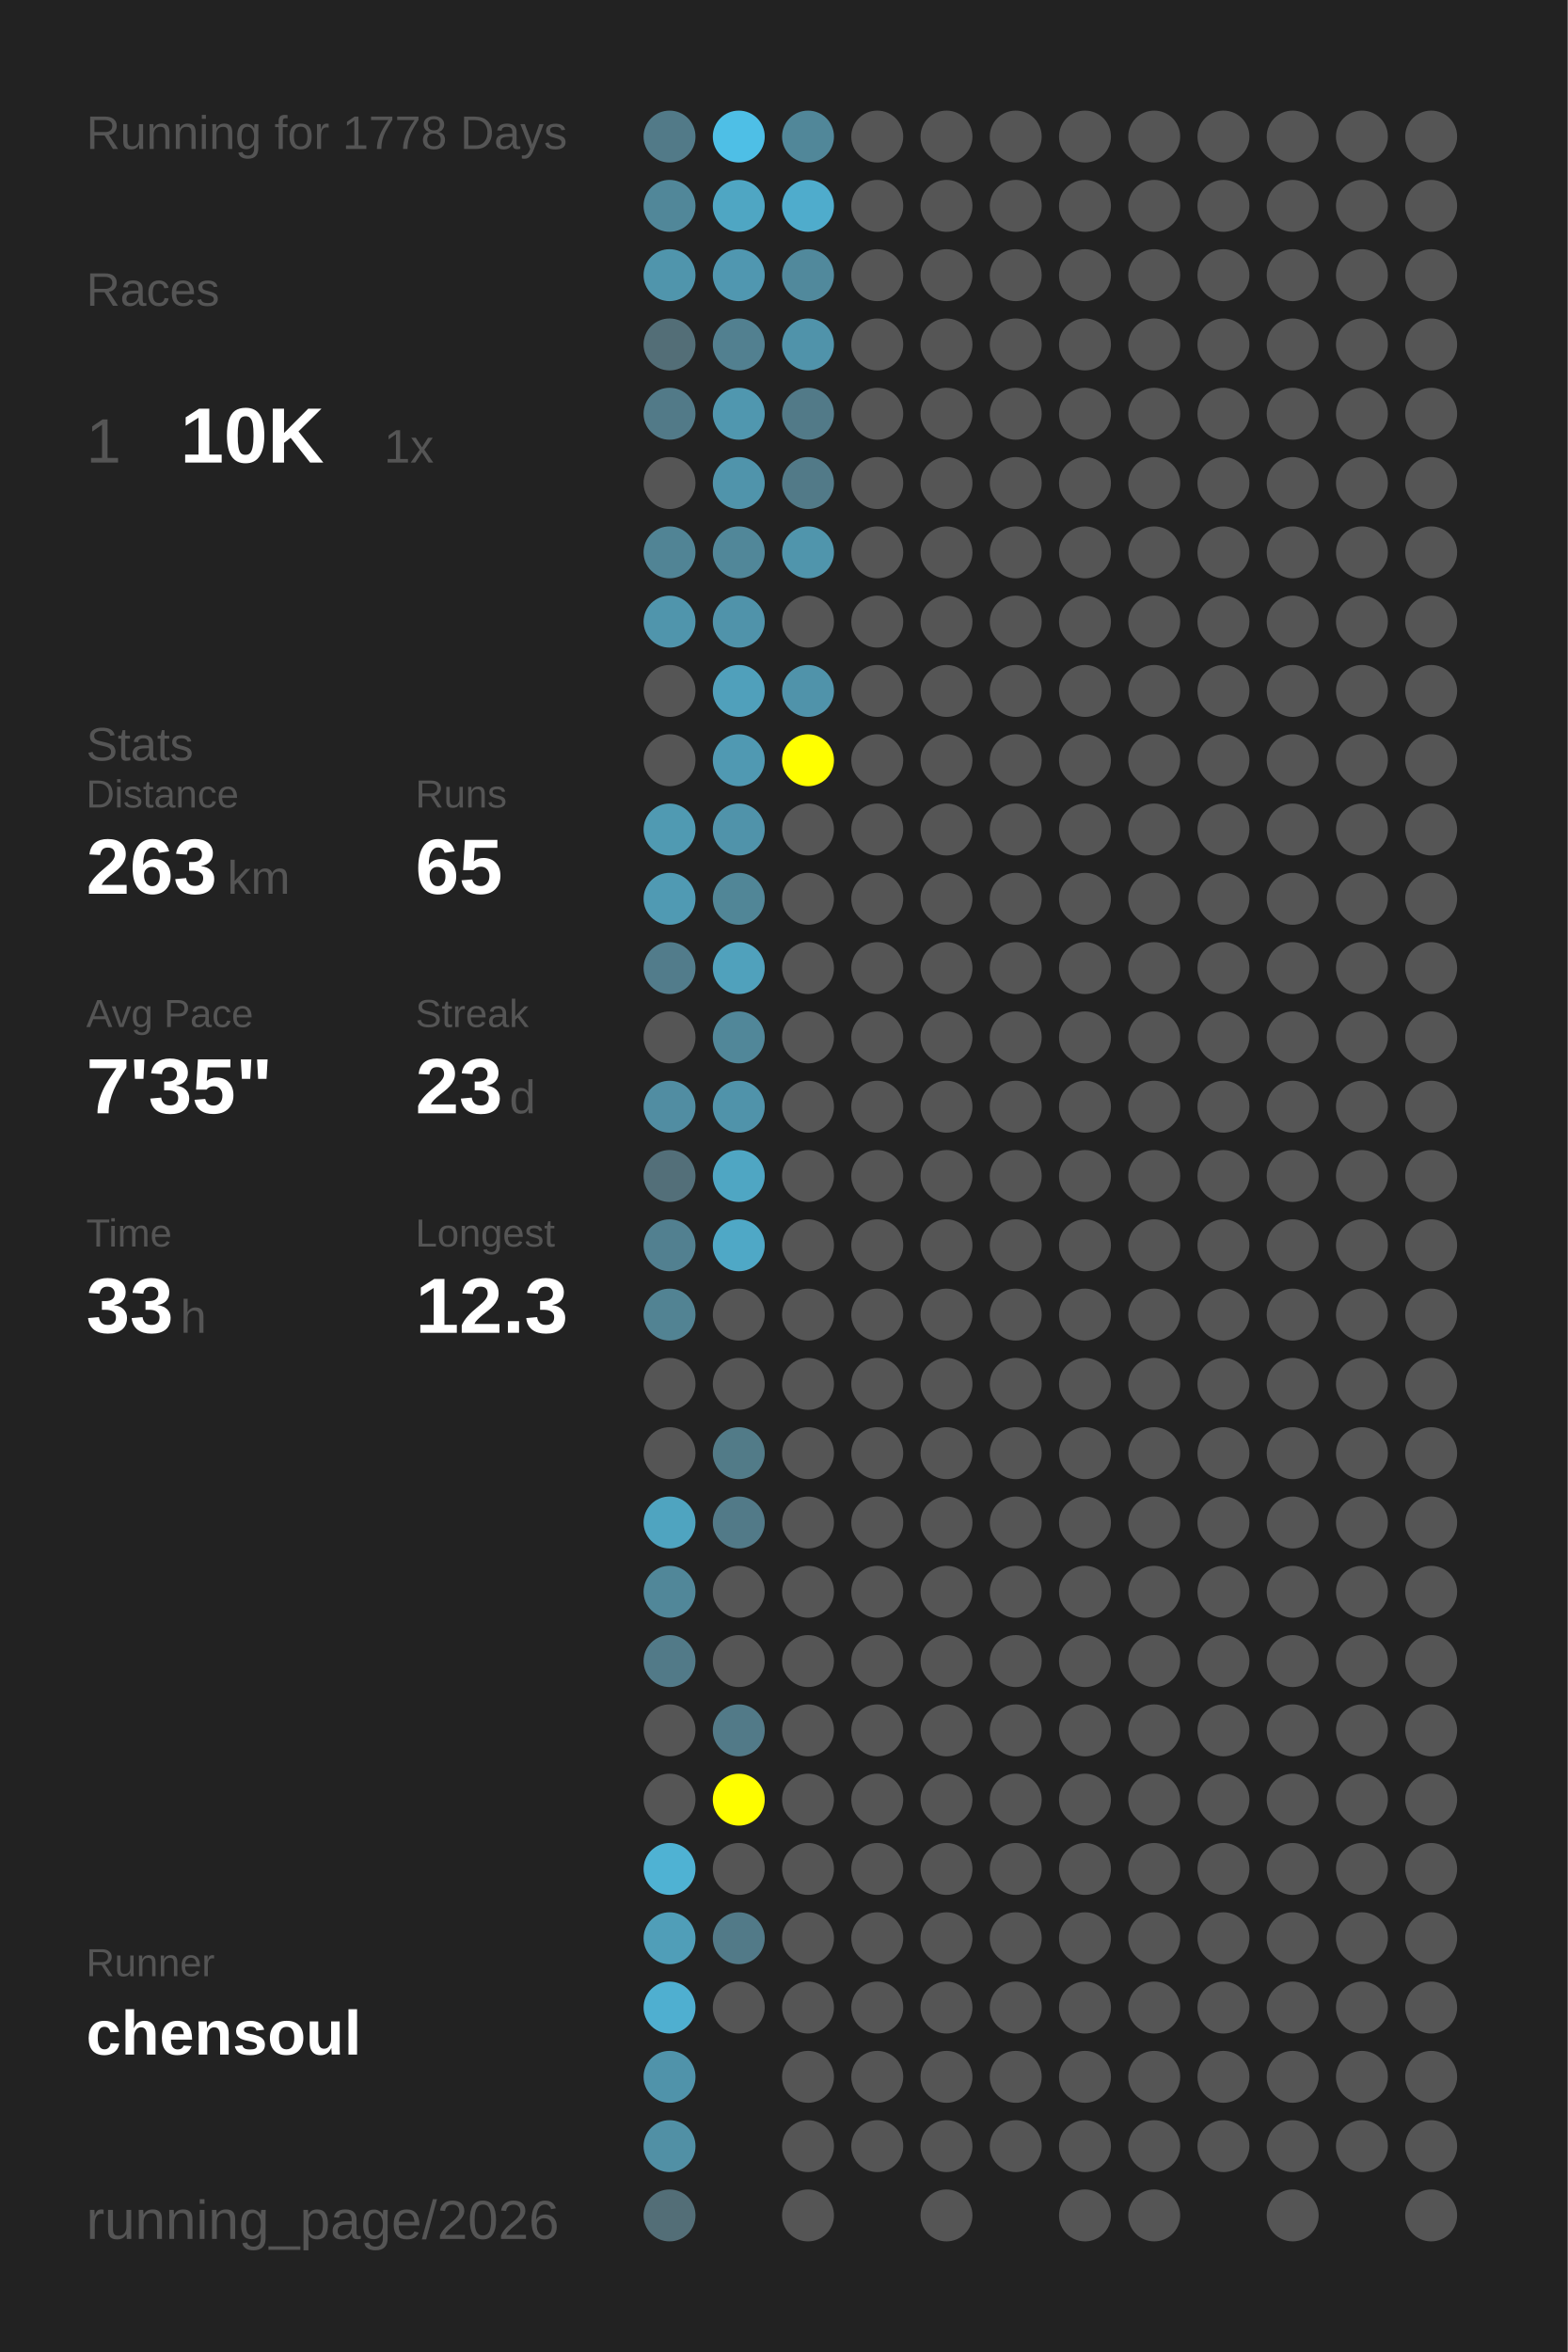
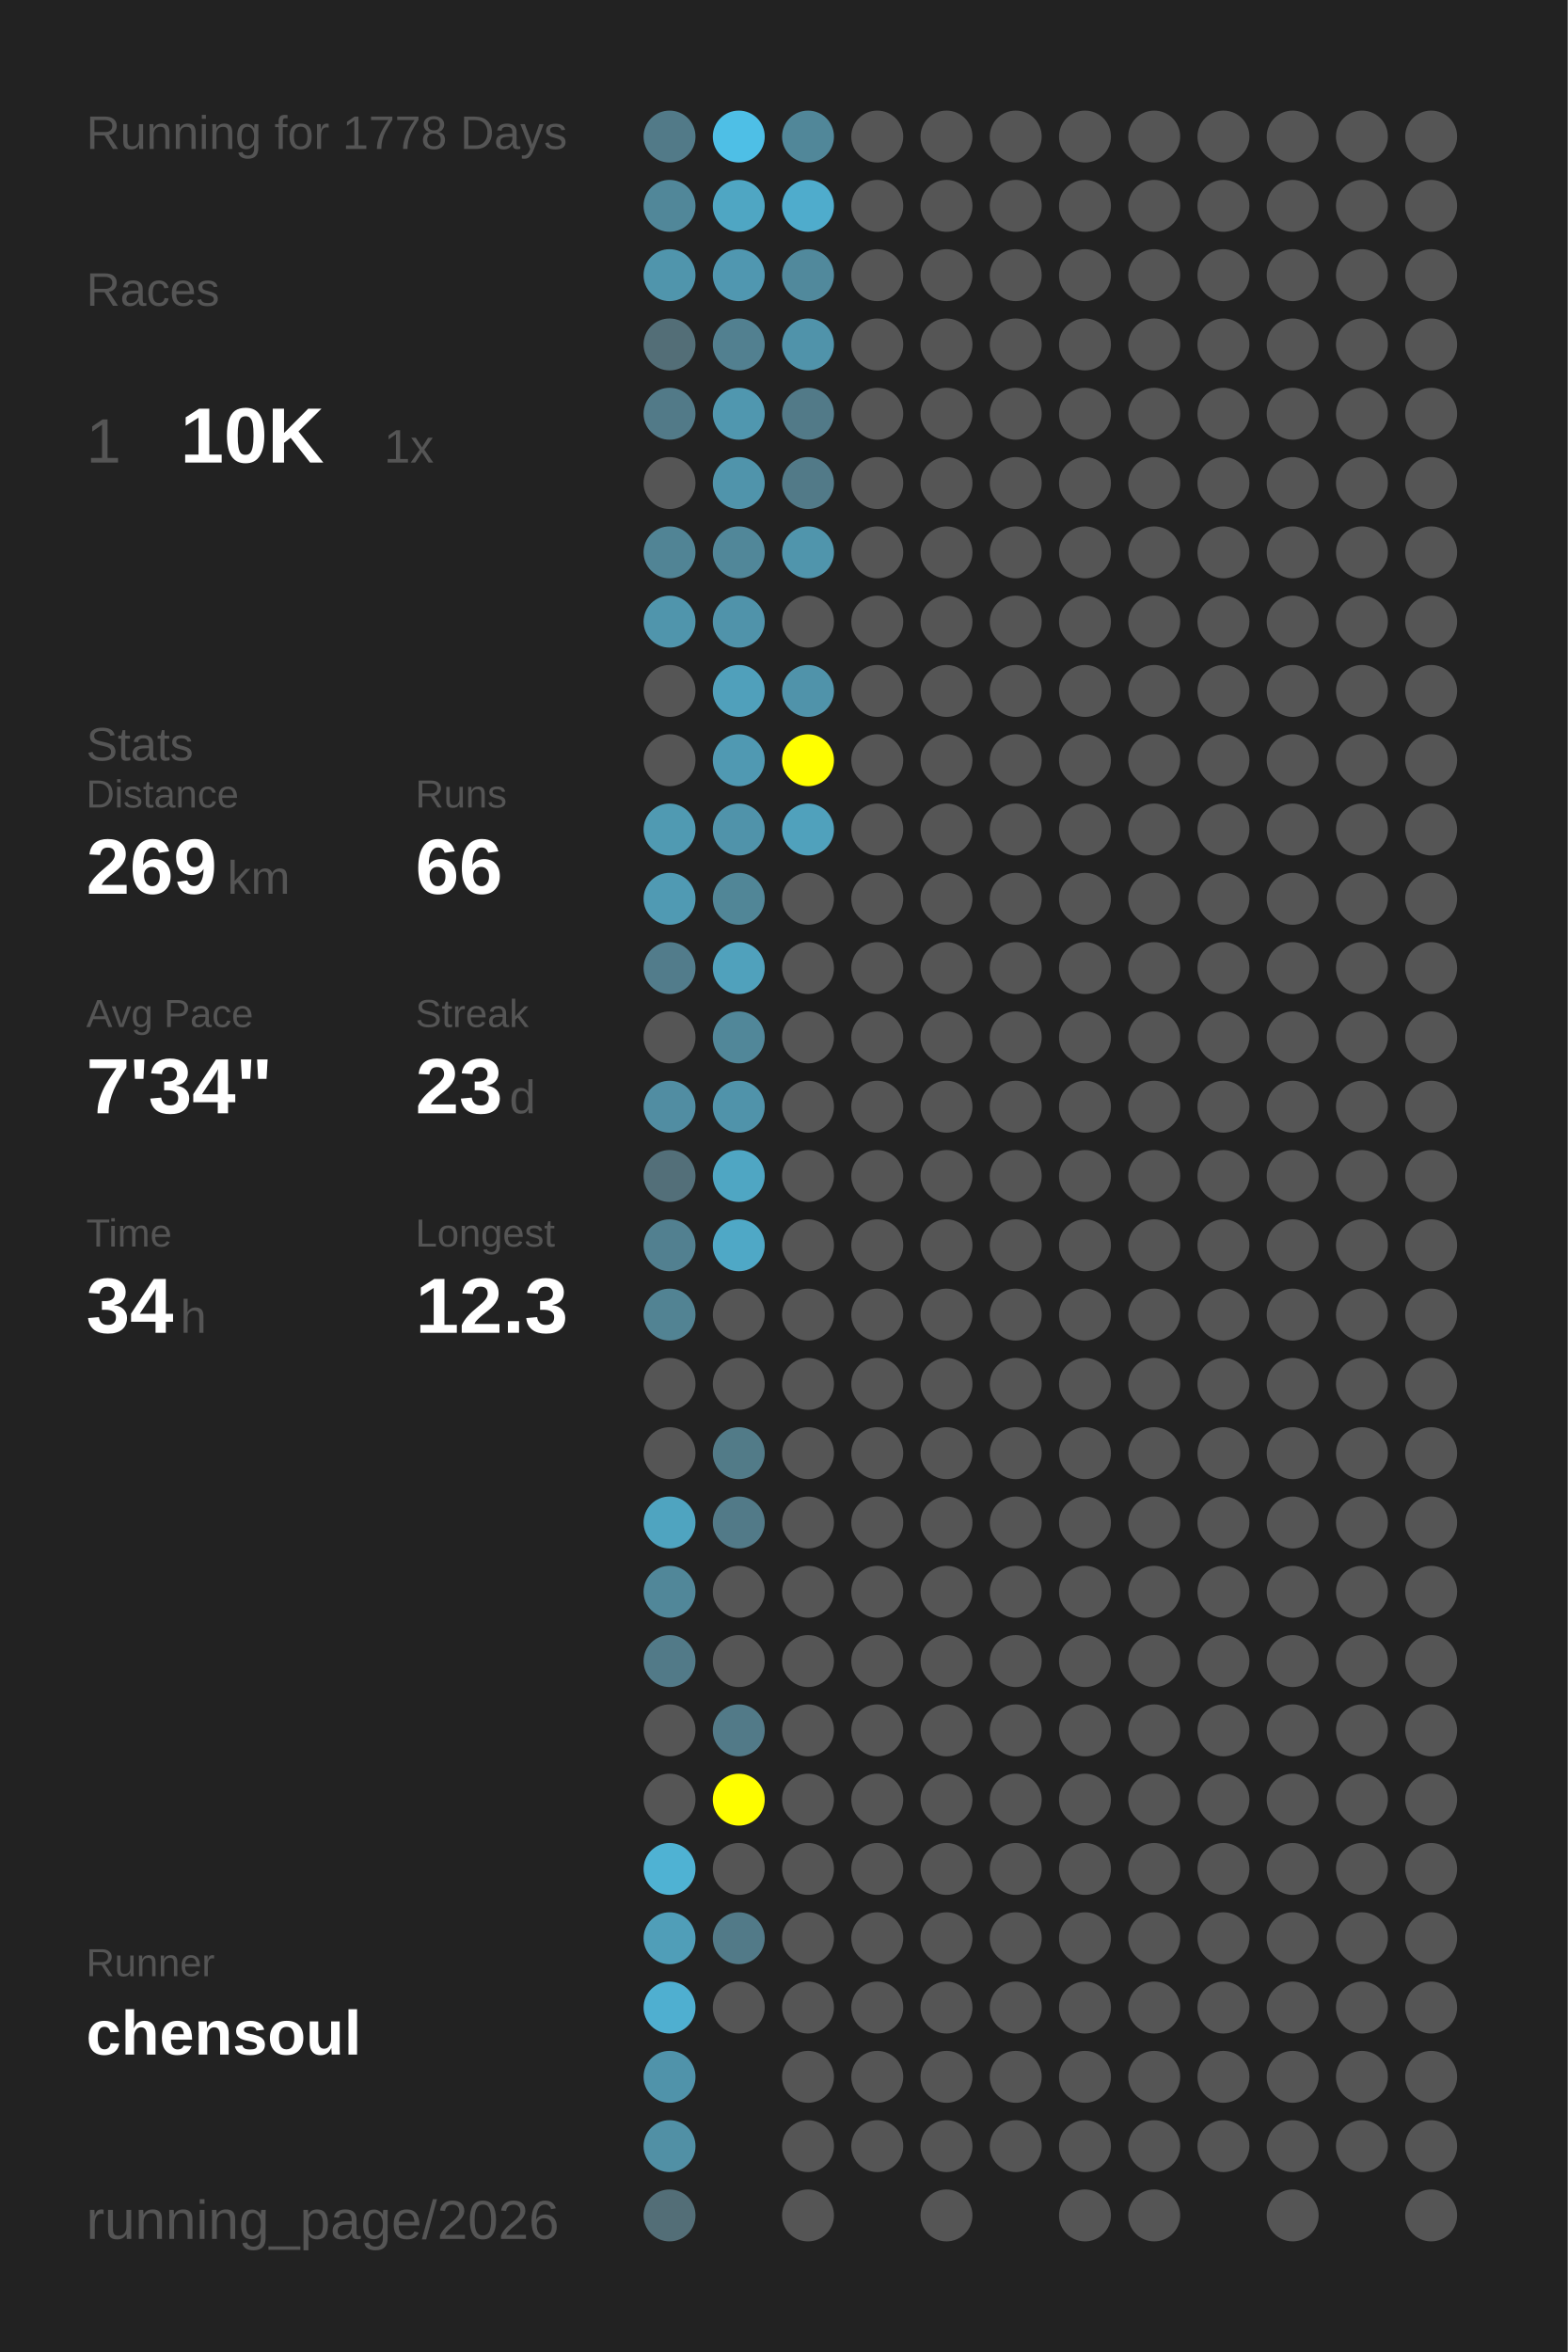
<svg xmlns="http://www.w3.org/2000/svg" baseProfile="full" height="300mm" version="1.1" viewBox="0,0,200,300" width="200mm">
  <defs />
  <rect fill="#222222" height="300" width="200" x="0" y="0" />
  <text fill="#555555" style="font-size:6px; font-family:Arial;" x="11" y="19">Running for 1778 Days</text>
  <text fill="#555555" style="font-size:6px; font-family:Arial;" x="11" y="39">Races</text>
  <text fill="#555555" style="font-size:8px; font-family:Arial;" x="11" y="59">1</text>
  <text fill="#FFFFFF" style="font-size:10px; font-family:Arial; font-weight:bold;" x="23" y="59">10K</text>
  <text fill="#555555" style="font-size:6px; font-family:Arial;" x="49" y="59">1x</text>
  <text fill="#555555" style="font-size:6px; font-family:Arial;" x="11" y="97">Stats</text>
  <text fill="#555555" style="font-size:5px; font-family:Arial;" x="11" y="103">Distance</text>
-   <text fill="#FFFFFF" style="font-size:10px; font-family:Arial; font-weight:bold;" x="11" y="114">263</text>
+   <text fill="#FFFFFF" style="font-size:10px; font-family:Arial; font-weight:bold;" x="11" y="114">269</text>
  <text fill="#555555" style="font-size:6px; font-family:Arial;" x="29" y="114">km</text>
  <text fill="#555555" style="font-size:5px; font-family:Arial;" x="53" y="103">Runs</text>
-   <text fill="#FFFFFF" style="font-size:10px; font-family:Arial; font-weight:bold;" x="53" y="114">65</text>
+   <text fill="#FFFFFF" style="font-size:10px; font-family:Arial; font-weight:bold;" x="53" y="114">66</text>
  <text fill="#555555" style="font-size:5px; font-family:Arial;" x="11" y="131">Avg Pace</text>
-   <text fill="#FFFFFF" style="font-size:10px; font-family:Arial; font-weight:bold;" x="11" y="142">7'35"</text>
+   <text fill="#FFFFFF" style="font-size:10px; font-family:Arial; font-weight:bold;" x="11" y="142">7'34"</text>
  <text fill="#555555" style="font-size:5px; font-family:Arial;" x="53" y="131">Streak</text>
  <text fill="#FFFFFF" style="font-size:10px; font-family:Arial; font-weight:bold;" x="53" y="142">23</text>
  <text fill="#555555" style="font-size:6px; font-family:Arial;" x="65" y="142">d</text>
  <text fill="#555555" style="font-size:5px; font-family:Arial;" x="11" y="159">Time</text>
-   <text fill="#FFFFFF" style="font-size:10px; font-family:Arial; font-weight:bold;" x="11" y="170">33</text>
+   <text fill="#FFFFFF" style="font-size:10px; font-family:Arial; font-weight:bold;" x="11" y="170">34</text>
  <text fill="#555555" style="font-size:6px; font-family:Arial;" x="23" y="170">h</text>
  <text fill="#555555" style="font-size:5px; font-family:Arial;" x="53" y="159">Longest</text>
  <text fill="#FFFFFF" style="font-size:10px; font-family:Arial; font-weight:bold;" x="53" y="170">12.3</text>
  <text fill="#555555" style="font-size:5px; font-family:Arial;" x="11" y="252.065">Runner</text>
  <text fill="#FFFFFF" style="font-size:8px; font-family:Arial; font-weight:bold;" x="11" y="262.065">chensoul</text>
  <text fill="#555555" style="font-size:7px; font-family:Arial;" x="11" y="285.581">running_page/2026</text>
  <circle cx="85.417" cy="17.419" fill="#527a88" r="3.312" />
  <circle cx="85.417" cy="26.258" fill="#518799" r="3.312" />
  <circle cx="85.417" cy="35.097" fill="#5095ac" r="3.312" />
  <circle cx="85.417" cy="43.935" fill="#536e77" r="3.312" />
  <circle cx="85.417" cy="52.774" fill="#527a88" r="3.312" />
  <circle cx="85.417" cy="61.613" fill="#555555" r="3.312" />
  <circle cx="85.417" cy="70.452" fill="#518495" r="3.312" />
  <circle cx="85.417" cy="79.29" fill="#5095ac" r="3.312" />
  <circle cx="85.417" cy="88.129" fill="#555555" r="3.312" />
  <circle cx="85.417" cy="96.968" fill="#555555" r="3.312" />
  <circle cx="85.417" cy="105.806" fill="#509ab2" r="3.312" />
  <circle cx="85.417" cy="114.645" fill="#509ab3" r="3.312" />
  <circle cx="85.417" cy="123.484" fill="#527c8b" r="3.312" />
  <circle cx="85.417" cy="132.323" fill="#555555" r="3.312" />
  <circle cx="85.417" cy="141.161" fill="#518da2" r="3.312" />
  <circle cx="85.417" cy="150" fill="#536f79" r="3.312" />
  <circle cx="85.417" cy="158.839" fill="#528090" r="3.312" />
  <circle cx="85.417" cy="167.677" fill="#528393" r="3.312" />
  <circle cx="85.417" cy="176.516" fill="#555555" r="3.312" />
  <circle cx="85.417" cy="185.355" fill="#555555" r="3.312" />
  <circle cx="85.417" cy="194.194" fill="#4fa4c0" r="3.312" />
  <circle cx="85.417" cy="203.032" fill="#518799" r="3.312" />
  <circle cx="85.417" cy="211.871" fill="#527a88" r="3.312" />
  <circle cx="85.417" cy="220.71" fill="#555555" r="3.312" />
  <circle cx="85.417" cy="229.548" fill="#555555" r="3.312" />
  <circle cx="85.417" cy="238.387" fill="#4fb2d3" r="3.312" />
  <circle cx="85.417" cy="247.226" fill="#509eb8" r="3.312" />
  <circle cx="85.417" cy="256.065" fill="#4fafd0" r="3.312" />
  <circle cx="85.417" cy="264.903" fill="#5093aa" r="3.312" />
  <circle cx="85.417" cy="273.742" fill="#5190a5" r="3.312" />
  <circle cx="85.417" cy="282.581" fill="#536e77" r="3.312" />
  <circle cx="94.25" cy="17.419" fill="#4ebfe6" r="3.312" />
  <circle cx="94.25" cy="26.258" fill="#4fa6c3" r="3.312" />
  <circle cx="94.25" cy="35.097" fill="#5097b0" r="3.312" />
  <circle cx="94.25" cy="43.935" fill="#528090" r="3.312" />
  <circle cx="94.25" cy="52.774" fill="#5097af" r="3.312" />
  <circle cx="94.25" cy="61.613" fill="#5094ab" r="3.312" />
  <circle cx="94.25" cy="70.452" fill="#518799" r="3.312" />
  <circle cx="94.25" cy="79.29" fill="#5093aa" r="3.312" />
  <circle cx="94.25" cy="88.129" fill="#50a0bb" r="3.312" />
  <circle cx="94.25" cy="96.968" fill="#5099b2" r="3.312" />
  <circle cx="94.25" cy="105.806" fill="#5093aa" r="3.312" />
  <circle cx="94.25" cy="114.645" fill="#518697" r="3.312" />
  <circle cx="94.25" cy="123.484" fill="#50a1bc" r="3.312" />
  <circle cx="94.25" cy="132.323" fill="#518799" r="3.312" />
  <circle cx="94.25" cy="141.161" fill="#5093aa" r="3.312" />
  <circle cx="94.25" cy="150" fill="#4fa6c3" r="3.312" />
  <circle cx="94.25" cy="158.839" fill="#4fa8c6" r="3.312" />
  <circle cx="94.25" cy="167.677" fill="#555555" r="3.312" />
  <circle cx="94.25" cy="176.516" fill="#555555" r="3.312" />
  <circle cx="94.25" cy="185.355" fill="#527b88" r="3.312" />
  <circle cx="94.25" cy="194.194" fill="#527a88" r="3.312" />
  <circle cx="94.25" cy="203.032" fill="#555555" r="3.312" />
  <circle cx="94.25" cy="211.871" fill="#555555" r="3.312" />
  <circle cx="94.25" cy="220.71" fill="#527a88" r="3.312" />
  <circle cx="94.25" cy="229.548" fill="#FFFF00" r="3.312" />
  <circle cx="94.25" cy="238.387" fill="#555555" r="3.312" />
  <circle cx="94.25" cy="247.226" fill="#527a88" r="3.312" />
  <circle cx="94.25" cy="256.065" fill="#555555" r="3.312" />
  <circle cx="103.083" cy="17.419" fill="#518799" r="3.312" />
  <circle cx="103.083" cy="26.258" fill="#4faccc" r="3.312" />
  <circle cx="103.083" cy="35.097" fill="#51899c" r="3.312" />
  <circle cx="103.083" cy="43.935" fill="#5093aa" r="3.312" />
  <circle cx="103.083" cy="52.774" fill="#527a88" r="3.312" />
  <circle cx="103.083" cy="61.613" fill="#527a88" r="3.312" />
  <circle cx="103.083" cy="70.452" fill="#5095ac" r="3.312" />
  <circle cx="103.083" cy="79.29" fill="#555555" r="3.312" />
  <circle cx="103.083" cy="88.129" fill="#5093aa" r="3.312" />
  <circle cx="103.083" cy="96.968" fill="#FFFF00" r="3.312" />
-   <circle cx="103.083" cy="105.806" fill="#555555" r="3.312" />
+   <circle cx="103.083" cy="105.806" fill="#50a1bc" r="3.312" />
  <circle cx="103.083" cy="114.645" fill="#555555" r="3.312" />
  <circle cx="103.083" cy="123.484" fill="#555555" r="3.312" />
  <circle cx="103.083" cy="132.323" fill="#555555" r="3.312" />
  <circle cx="103.083" cy="141.161" fill="#555555" r="3.312" />
  <circle cx="103.083" cy="150" fill="#555555" r="3.312" />
  <circle cx="103.083" cy="158.839" fill="#555555" r="3.312" />
  <circle cx="103.083" cy="167.677" fill="#555555" r="3.312" />
  <circle cx="103.083" cy="176.516" fill="#555555" r="3.312" />
  <circle cx="103.083" cy="185.355" fill="#555555" r="3.312" />
  <circle cx="103.083" cy="194.194" fill="#555555" r="3.312" />
  <circle cx="103.083" cy="203.032" fill="#555555" r="3.312" />
  <circle cx="103.083" cy="211.871" fill="#555555" r="3.312" />
  <circle cx="103.083" cy="220.71" fill="#555555" r="3.312" />
  <circle cx="103.083" cy="229.548" fill="#555555" r="3.312" />
  <circle cx="103.083" cy="238.387" fill="#555555" r="3.312" />
  <circle cx="103.083" cy="247.226" fill="#555555" r="3.312" />
  <circle cx="103.083" cy="256.065" fill="#555555" r="3.312" />
  <circle cx="103.083" cy="264.903" fill="#555555" r="3.312" />
  <circle cx="103.083" cy="273.742" fill="#555555" r="3.312" />
  <circle cx="103.083" cy="282.581" fill="#555555" r="3.312" />
  <circle cx="111.917" cy="17.419" fill="#555555" r="3.312" />
  <circle cx="111.917" cy="26.258" fill="#555555" r="3.312" />
  <circle cx="111.917" cy="35.097" fill="#555555" r="3.312" />
  <circle cx="111.917" cy="43.935" fill="#555555" r="3.312" />
  <circle cx="111.917" cy="52.774" fill="#555555" r="3.312" />
  <circle cx="111.917" cy="61.613" fill="#555555" r="3.312" />
  <circle cx="111.917" cy="70.452" fill="#555555" r="3.312" />
  <circle cx="111.917" cy="79.29" fill="#555555" r="3.312" />
  <circle cx="111.917" cy="88.129" fill="#555555" r="3.312" />
  <circle cx="111.917" cy="96.968" fill="#555555" r="3.312" />
  <circle cx="111.917" cy="105.806" fill="#555555" r="3.312" />
  <circle cx="111.917" cy="114.645" fill="#555555" r="3.312" />
  <circle cx="111.917" cy="123.484" fill="#555555" r="3.312" />
  <circle cx="111.917" cy="132.323" fill="#555555" r="3.312" />
  <circle cx="111.917" cy="141.161" fill="#555555" r="3.312" />
  <circle cx="111.917" cy="150" fill="#555555" r="3.312" />
  <circle cx="111.917" cy="158.839" fill="#555555" r="3.312" />
  <circle cx="111.917" cy="167.677" fill="#555555" r="3.312" />
  <circle cx="111.917" cy="176.516" fill="#555555" r="3.312" />
  <circle cx="111.917" cy="185.355" fill="#555555" r="3.312" />
  <circle cx="111.917" cy="194.194" fill="#555555" r="3.312" />
  <circle cx="111.917" cy="203.032" fill="#555555" r="3.312" />
  <circle cx="111.917" cy="211.871" fill="#555555" r="3.312" />
  <circle cx="111.917" cy="220.71" fill="#555555" r="3.312" />
  <circle cx="111.917" cy="229.548" fill="#555555" r="3.312" />
  <circle cx="111.917" cy="238.387" fill="#555555" r="3.312" />
  <circle cx="111.917" cy="247.226" fill="#555555" r="3.312" />
  <circle cx="111.917" cy="256.065" fill="#555555" r="3.312" />
  <circle cx="111.917" cy="264.903" fill="#555555" r="3.312" />
  <circle cx="111.917" cy="273.742" fill="#555555" r="3.312" />
  <circle cx="120.75" cy="17.419" fill="#555555" r="3.312" />
  <circle cx="120.75" cy="26.258" fill="#555555" r="3.312" />
  <circle cx="120.75" cy="35.097" fill="#555555" r="3.312" />
  <circle cx="120.75" cy="43.935" fill="#555555" r="3.312" />
  <circle cx="120.75" cy="52.774" fill="#555555" r="3.312" />
  <circle cx="120.75" cy="61.613" fill="#555555" r="3.312" />
  <circle cx="120.75" cy="70.452" fill="#555555" r="3.312" />
  <circle cx="120.75" cy="79.29" fill="#555555" r="3.312" />
  <circle cx="120.75" cy="88.129" fill="#555555" r="3.312" />
  <circle cx="120.75" cy="96.968" fill="#555555" r="3.312" />
  <circle cx="120.75" cy="105.806" fill="#555555" r="3.312" />
  <circle cx="120.75" cy="114.645" fill="#555555" r="3.312" />
  <circle cx="120.75" cy="123.484" fill="#555555" r="3.312" />
  <circle cx="120.75" cy="132.323" fill="#555555" r="3.312" />
  <circle cx="120.75" cy="141.161" fill="#555555" r="3.312" />
  <circle cx="120.75" cy="150" fill="#555555" r="3.312" />
  <circle cx="120.75" cy="158.839" fill="#555555" r="3.312" />
  <circle cx="120.75" cy="167.677" fill="#555555" r="3.312" />
  <circle cx="120.75" cy="176.516" fill="#555555" r="3.312" />
  <circle cx="120.75" cy="185.355" fill="#555555" r="3.312" />
  <circle cx="120.75" cy="194.194" fill="#555555" r="3.312" />
  <circle cx="120.75" cy="203.032" fill="#555555" r="3.312" />
  <circle cx="120.75" cy="211.871" fill="#555555" r="3.312" />
  <circle cx="120.75" cy="220.71" fill="#555555" r="3.312" />
  <circle cx="120.75" cy="229.548" fill="#555555" r="3.312" />
  <circle cx="120.75" cy="238.387" fill="#555555" r="3.312" />
  <circle cx="120.75" cy="247.226" fill="#555555" r="3.312" />
  <circle cx="120.75" cy="256.065" fill="#555555" r="3.312" />
  <circle cx="120.75" cy="264.903" fill="#555555" r="3.312" />
  <circle cx="120.75" cy="273.742" fill="#555555" r="3.312" />
  <circle cx="120.75" cy="282.581" fill="#555555" r="3.312" />
  <circle cx="129.583" cy="17.419" fill="#555555" r="3.312" />
  <circle cx="129.583" cy="26.258" fill="#555555" r="3.312" />
  <circle cx="129.583" cy="35.097" fill="#555555" r="3.312" />
  <circle cx="129.583" cy="43.935" fill="#555555" r="3.312" />
  <circle cx="129.583" cy="52.774" fill="#555555" r="3.312" />
  <circle cx="129.583" cy="61.613" fill="#555555" r="3.312" />
  <circle cx="129.583" cy="70.452" fill="#555555" r="3.312" />
  <circle cx="129.583" cy="79.29" fill="#555555" r="3.312" />
  <circle cx="129.583" cy="88.129" fill="#555555" r="3.312" />
  <circle cx="129.583" cy="96.968" fill="#555555" r="3.312" />
  <circle cx="129.583" cy="105.806" fill="#555555" r="3.312" />
  <circle cx="129.583" cy="114.645" fill="#555555" r="3.312" />
  <circle cx="129.583" cy="123.484" fill="#555555" r="3.312" />
  <circle cx="129.583" cy="132.323" fill="#555555" r="3.312" />
  <circle cx="129.583" cy="141.161" fill="#555555" r="3.312" />
  <circle cx="129.583" cy="150" fill="#555555" r="3.312" />
  <circle cx="129.583" cy="158.839" fill="#555555" r="3.312" />
  <circle cx="129.583" cy="167.677" fill="#555555" r="3.312" />
  <circle cx="129.583" cy="176.516" fill="#555555" r="3.312" />
  <circle cx="129.583" cy="185.355" fill="#555555" r="3.312" />
  <circle cx="129.583" cy="194.194" fill="#555555" r="3.312" />
  <circle cx="129.583" cy="203.032" fill="#555555" r="3.312" />
  <circle cx="129.583" cy="211.871" fill="#555555" r="3.312" />
  <circle cx="129.583" cy="220.71" fill="#555555" r="3.312" />
  <circle cx="129.583" cy="229.548" fill="#555555" r="3.312" />
  <circle cx="129.583" cy="238.387" fill="#555555" r="3.312" />
  <circle cx="129.583" cy="247.226" fill="#555555" r="3.312" />
  <circle cx="129.583" cy="256.065" fill="#555555" r="3.312" />
  <circle cx="129.583" cy="264.903" fill="#555555" r="3.312" />
  <circle cx="129.583" cy="273.742" fill="#555555" r="3.312" />
  <circle cx="138.417" cy="17.419" fill="#555555" r="3.312" />
  <circle cx="138.417" cy="26.258" fill="#555555" r="3.312" />
  <circle cx="138.417" cy="35.097" fill="#555555" r="3.312" />
  <circle cx="138.417" cy="43.935" fill="#555555" r="3.312" />
  <circle cx="138.417" cy="52.774" fill="#555555" r="3.312" />
  <circle cx="138.417" cy="61.613" fill="#555555" r="3.312" />
  <circle cx="138.417" cy="70.452" fill="#555555" r="3.312" />
  <circle cx="138.417" cy="79.29" fill="#555555" r="3.312" />
  <circle cx="138.417" cy="88.129" fill="#555555" r="3.312" />
  <circle cx="138.417" cy="96.968" fill="#555555" r="3.312" />
  <circle cx="138.417" cy="105.806" fill="#555555" r="3.312" />
  <circle cx="138.417" cy="114.645" fill="#555555" r="3.312" />
  <circle cx="138.417" cy="123.484" fill="#555555" r="3.312" />
  <circle cx="138.417" cy="132.323" fill="#555555" r="3.312" />
  <circle cx="138.417" cy="141.161" fill="#555555" r="3.312" />
  <circle cx="138.417" cy="150" fill="#555555" r="3.312" />
  <circle cx="138.417" cy="158.839" fill="#555555" r="3.312" />
  <circle cx="138.417" cy="167.677" fill="#555555" r="3.312" />
  <circle cx="138.417" cy="176.516" fill="#555555" r="3.312" />
  <circle cx="138.417" cy="185.355" fill="#555555" r="3.312" />
  <circle cx="138.417" cy="194.194" fill="#555555" r="3.312" />
  <circle cx="138.417" cy="203.032" fill="#555555" r="3.312" />
  <circle cx="138.417" cy="211.871" fill="#555555" r="3.312" />
  <circle cx="138.417" cy="220.71" fill="#555555" r="3.312" />
  <circle cx="138.417" cy="229.548" fill="#555555" r="3.312" />
  <circle cx="138.417" cy="238.387" fill="#555555" r="3.312" />
  <circle cx="138.417" cy="247.226" fill="#555555" r="3.312" />
  <circle cx="138.417" cy="256.065" fill="#555555" r="3.312" />
  <circle cx="138.417" cy="264.903" fill="#555555" r="3.312" />
  <circle cx="138.417" cy="273.742" fill="#555555" r="3.312" />
  <circle cx="138.417" cy="282.581" fill="#555555" r="3.312" />
  <circle cx="147.25" cy="17.419" fill="#555555" r="3.312" />
  <circle cx="147.25" cy="26.258" fill="#555555" r="3.312" />
  <circle cx="147.25" cy="35.097" fill="#555555" r="3.312" />
  <circle cx="147.25" cy="43.935" fill="#555555" r="3.312" />
  <circle cx="147.25" cy="52.774" fill="#555555" r="3.312" />
  <circle cx="147.25" cy="61.613" fill="#555555" r="3.312" />
  <circle cx="147.25" cy="70.452" fill="#555555" r="3.312" />
  <circle cx="147.25" cy="79.29" fill="#555555" r="3.312" />
  <circle cx="147.25" cy="88.129" fill="#555555" r="3.312" />
  <circle cx="147.25" cy="96.968" fill="#555555" r="3.312" />
  <circle cx="147.25" cy="105.806" fill="#555555" r="3.312" />
  <circle cx="147.25" cy="114.645" fill="#555555" r="3.312" />
  <circle cx="147.25" cy="123.484" fill="#555555" r="3.312" />
  <circle cx="147.25" cy="132.323" fill="#555555" r="3.312" />
  <circle cx="147.25" cy="141.161" fill="#555555" r="3.312" />
  <circle cx="147.25" cy="150" fill="#555555" r="3.312" />
  <circle cx="147.25" cy="158.839" fill="#555555" r="3.312" />
  <circle cx="147.25" cy="167.677" fill="#555555" r="3.312" />
  <circle cx="147.25" cy="176.516" fill="#555555" r="3.312" />
  <circle cx="147.25" cy="185.355" fill="#555555" r="3.312" />
  <circle cx="147.25" cy="194.194" fill="#555555" r="3.312" />
  <circle cx="147.25" cy="203.032" fill="#555555" r="3.312" />
  <circle cx="147.25" cy="211.871" fill="#555555" r="3.312" />
  <circle cx="147.25" cy="220.71" fill="#555555" r="3.312" />
  <circle cx="147.25" cy="229.548" fill="#555555" r="3.312" />
  <circle cx="147.25" cy="238.387" fill="#555555" r="3.312" />
  <circle cx="147.25" cy="247.226" fill="#555555" r="3.312" />
  <circle cx="147.25" cy="256.065" fill="#555555" r="3.312" />
  <circle cx="147.25" cy="264.903" fill="#555555" r="3.312" />
  <circle cx="147.25" cy="273.742" fill="#555555" r="3.312" />
  <circle cx="147.25" cy="282.581" fill="#555555" r="3.312" />
  <circle cx="156.083" cy="17.419" fill="#555555" r="3.312" />
  <circle cx="156.083" cy="26.258" fill="#555555" r="3.312" />
  <circle cx="156.083" cy="35.097" fill="#555555" r="3.312" />
  <circle cx="156.083" cy="43.935" fill="#555555" r="3.312" />
  <circle cx="156.083" cy="52.774" fill="#555555" r="3.312" />
  <circle cx="156.083" cy="61.613" fill="#555555" r="3.312" />
  <circle cx="156.083" cy="70.452" fill="#555555" r="3.312" />
  <circle cx="156.083" cy="79.29" fill="#555555" r="3.312" />
  <circle cx="156.083" cy="88.129" fill="#555555" r="3.312" />
  <circle cx="156.083" cy="96.968" fill="#555555" r="3.312" />
  <circle cx="156.083" cy="105.806" fill="#555555" r="3.312" />
  <circle cx="156.083" cy="114.645" fill="#555555" r="3.312" />
  <circle cx="156.083" cy="123.484" fill="#555555" r="3.312" />
  <circle cx="156.083" cy="132.323" fill="#555555" r="3.312" />
  <circle cx="156.083" cy="141.161" fill="#555555" r="3.312" />
  <circle cx="156.083" cy="150" fill="#555555" r="3.312" />
  <circle cx="156.083" cy="158.839" fill="#555555" r="3.312" />
  <circle cx="156.083" cy="167.677" fill="#555555" r="3.312" />
  <circle cx="156.083" cy="176.516" fill="#555555" r="3.312" />
  <circle cx="156.083" cy="185.355" fill="#555555" r="3.312" />
  <circle cx="156.083" cy="194.194" fill="#555555" r="3.312" />
  <circle cx="156.083" cy="203.032" fill="#555555" r="3.312" />
  <circle cx="156.083" cy="211.871" fill="#555555" r="3.312" />
  <circle cx="156.083" cy="220.71" fill="#555555" r="3.312" />
  <circle cx="156.083" cy="229.548" fill="#555555" r="3.312" />
  <circle cx="156.083" cy="238.387" fill="#555555" r="3.312" />
  <circle cx="156.083" cy="247.226" fill="#555555" r="3.312" />
  <circle cx="156.083" cy="256.065" fill="#555555" r="3.312" />
  <circle cx="156.083" cy="264.903" fill="#555555" r="3.312" />
  <circle cx="156.083" cy="273.742" fill="#555555" r="3.312" />
  <circle cx="164.917" cy="17.419" fill="#555555" r="3.312" />
  <circle cx="164.917" cy="26.258" fill="#555555" r="3.312" />
  <circle cx="164.917" cy="35.097" fill="#555555" r="3.312" />
  <circle cx="164.917" cy="43.935" fill="#555555" r="3.312" />
  <circle cx="164.917" cy="52.774" fill="#555555" r="3.312" />
  <circle cx="164.917" cy="61.613" fill="#555555" r="3.312" />
  <circle cx="164.917" cy="70.452" fill="#555555" r="3.312" />
  <circle cx="164.917" cy="79.29" fill="#555555" r="3.312" />
  <circle cx="164.917" cy="88.129" fill="#555555" r="3.312" />
  <circle cx="164.917" cy="96.968" fill="#555555" r="3.312" />
  <circle cx="164.917" cy="105.806" fill="#555555" r="3.312" />
  <circle cx="164.917" cy="114.645" fill="#555555" r="3.312" />
  <circle cx="164.917" cy="123.484" fill="#555555" r="3.312" />
  <circle cx="164.917" cy="132.323" fill="#555555" r="3.312" />
  <circle cx="164.917" cy="141.161" fill="#555555" r="3.312" />
  <circle cx="164.917" cy="150" fill="#555555" r="3.312" />
  <circle cx="164.917" cy="158.839" fill="#555555" r="3.312" />
  <circle cx="164.917" cy="167.677" fill="#555555" r="3.312" />
  <circle cx="164.917" cy="176.516" fill="#555555" r="3.312" />
  <circle cx="164.917" cy="185.355" fill="#555555" r="3.312" />
  <circle cx="164.917" cy="194.194" fill="#555555" r="3.312" />
  <circle cx="164.917" cy="203.032" fill="#555555" r="3.312" />
  <circle cx="164.917" cy="211.871" fill="#555555" r="3.312" />
  <circle cx="164.917" cy="220.71" fill="#555555" r="3.312" />
  <circle cx="164.917" cy="229.548" fill="#555555" r="3.312" />
  <circle cx="164.917" cy="238.387" fill="#555555" r="3.312" />
  <circle cx="164.917" cy="247.226" fill="#555555" r="3.312" />
  <circle cx="164.917" cy="256.065" fill="#555555" r="3.312" />
  <circle cx="164.917" cy="264.903" fill="#555555" r="3.312" />
  <circle cx="164.917" cy="273.742" fill="#555555" r="3.312" />
  <circle cx="164.917" cy="282.581" fill="#555555" r="3.312" />
  <circle cx="173.75" cy="17.419" fill="#555555" r="3.312" />
  <circle cx="173.75" cy="26.258" fill="#555555" r="3.312" />
  <circle cx="173.75" cy="35.097" fill="#555555" r="3.312" />
  <circle cx="173.75" cy="43.935" fill="#555555" r="3.312" />
  <circle cx="173.75" cy="52.774" fill="#555555" r="3.312" />
  <circle cx="173.75" cy="61.613" fill="#555555" r="3.312" />
  <circle cx="173.75" cy="70.452" fill="#555555" r="3.312" />
  <circle cx="173.75" cy="79.29" fill="#555555" r="3.312" />
  <circle cx="173.75" cy="88.129" fill="#555555" r="3.312" />
  <circle cx="173.75" cy="96.968" fill="#555555" r="3.312" />
  <circle cx="173.75" cy="105.806" fill="#555555" r="3.312" />
  <circle cx="173.75" cy="114.645" fill="#555555" r="3.312" />
  <circle cx="173.75" cy="123.484" fill="#555555" r="3.312" />
  <circle cx="173.75" cy="132.323" fill="#555555" r="3.312" />
  <circle cx="173.75" cy="141.161" fill="#555555" r="3.312" />
  <circle cx="173.75" cy="150" fill="#555555" r="3.312" />
  <circle cx="173.75" cy="158.839" fill="#555555" r="3.312" />
  <circle cx="173.75" cy="167.677" fill="#555555" r="3.312" />
  <circle cx="173.75" cy="176.516" fill="#555555" r="3.312" />
  <circle cx="173.75" cy="185.355" fill="#555555" r="3.312" />
  <circle cx="173.75" cy="194.194" fill="#555555" r="3.312" />
  <circle cx="173.75" cy="203.032" fill="#555555" r="3.312" />
  <circle cx="173.75" cy="211.871" fill="#555555" r="3.312" />
  <circle cx="173.75" cy="220.71" fill="#555555" r="3.312" />
  <circle cx="173.75" cy="229.548" fill="#555555" r="3.312" />
  <circle cx="173.75" cy="238.387" fill="#555555" r="3.312" />
  <circle cx="173.75" cy="247.226" fill="#555555" r="3.312" />
  <circle cx="173.75" cy="256.065" fill="#555555" r="3.312" />
  <circle cx="173.75" cy="264.903" fill="#555555" r="3.312" />
  <circle cx="173.75" cy="273.742" fill="#555555" r="3.312" />
  <circle cx="182.583" cy="17.419" fill="#555555" r="3.312" />
  <circle cx="182.583" cy="26.258" fill="#555555" r="3.312" />
  <circle cx="182.583" cy="35.097" fill="#555555" r="3.312" />
  <circle cx="182.583" cy="43.935" fill="#555555" r="3.312" />
  <circle cx="182.583" cy="52.774" fill="#555555" r="3.312" />
  <circle cx="182.583" cy="61.613" fill="#555555" r="3.312" />
  <circle cx="182.583" cy="70.452" fill="#555555" r="3.312" />
  <circle cx="182.583" cy="79.29" fill="#555555" r="3.312" />
  <circle cx="182.583" cy="88.129" fill="#555555" r="3.312" />
  <circle cx="182.583" cy="96.968" fill="#555555" r="3.312" />
  <circle cx="182.583" cy="105.806" fill="#555555" r="3.312" />
  <circle cx="182.583" cy="114.645" fill="#555555" r="3.312" />
  <circle cx="182.583" cy="123.484" fill="#555555" r="3.312" />
  <circle cx="182.583" cy="132.323" fill="#555555" r="3.312" />
  <circle cx="182.583" cy="141.161" fill="#555555" r="3.312" />
  <circle cx="182.583" cy="150" fill="#555555" r="3.312" />
  <circle cx="182.583" cy="158.839" fill="#555555" r="3.312" />
  <circle cx="182.583" cy="167.677" fill="#555555" r="3.312" />
  <circle cx="182.583" cy="176.516" fill="#555555" r="3.312" />
  <circle cx="182.583" cy="185.355" fill="#555555" r="3.312" />
  <circle cx="182.583" cy="194.194" fill="#555555" r="3.312" />
  <circle cx="182.583" cy="203.032" fill="#555555" r="3.312" />
  <circle cx="182.583" cy="211.871" fill="#555555" r="3.312" />
  <circle cx="182.583" cy="220.71" fill="#555555" r="3.312" />
  <circle cx="182.583" cy="229.548" fill="#555555" r="3.312" />
  <circle cx="182.583" cy="238.387" fill="#555555" r="3.312" />
  <circle cx="182.583" cy="247.226" fill="#555555" r="3.312" />
  <circle cx="182.583" cy="256.065" fill="#555555" r="3.312" />
  <circle cx="182.583" cy="264.903" fill="#555555" r="3.312" />
  <circle cx="182.583" cy="273.742" fill="#555555" r="3.312" />
  <circle cx="182.583" cy="282.581" fill="#555555" r="3.312" />
</svg>
